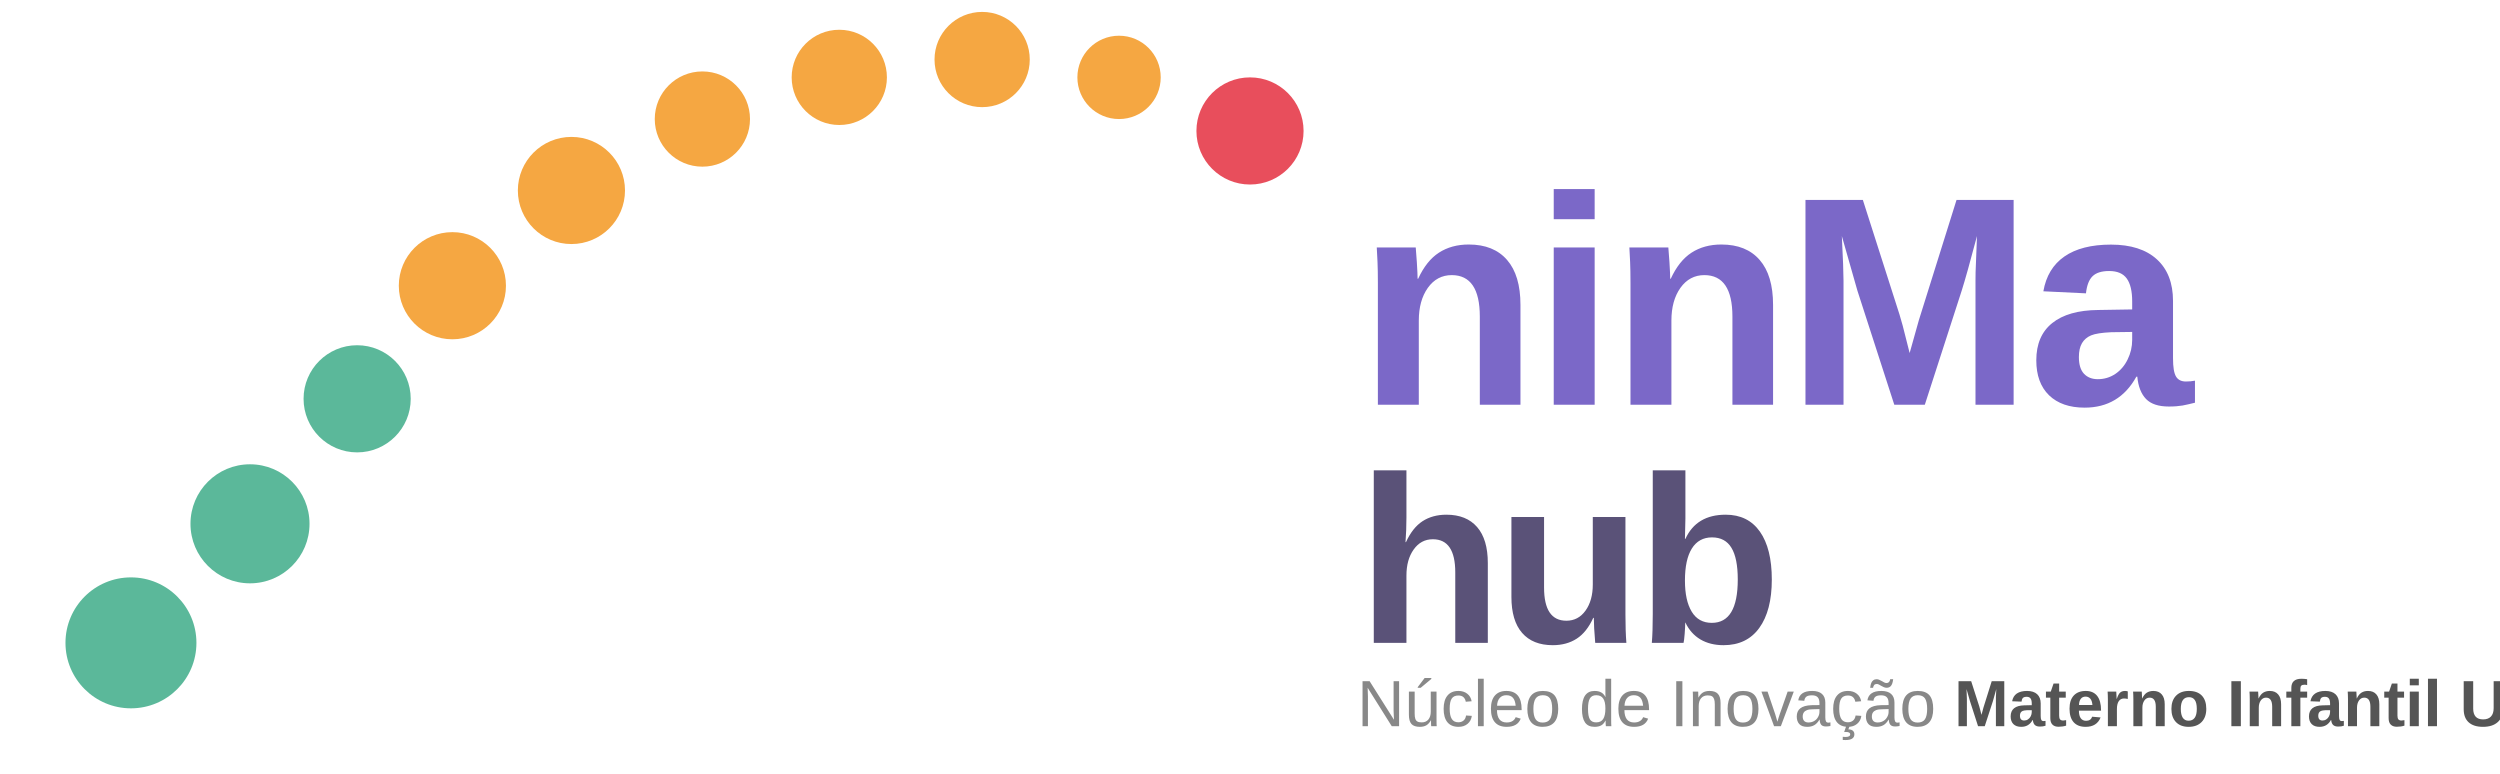
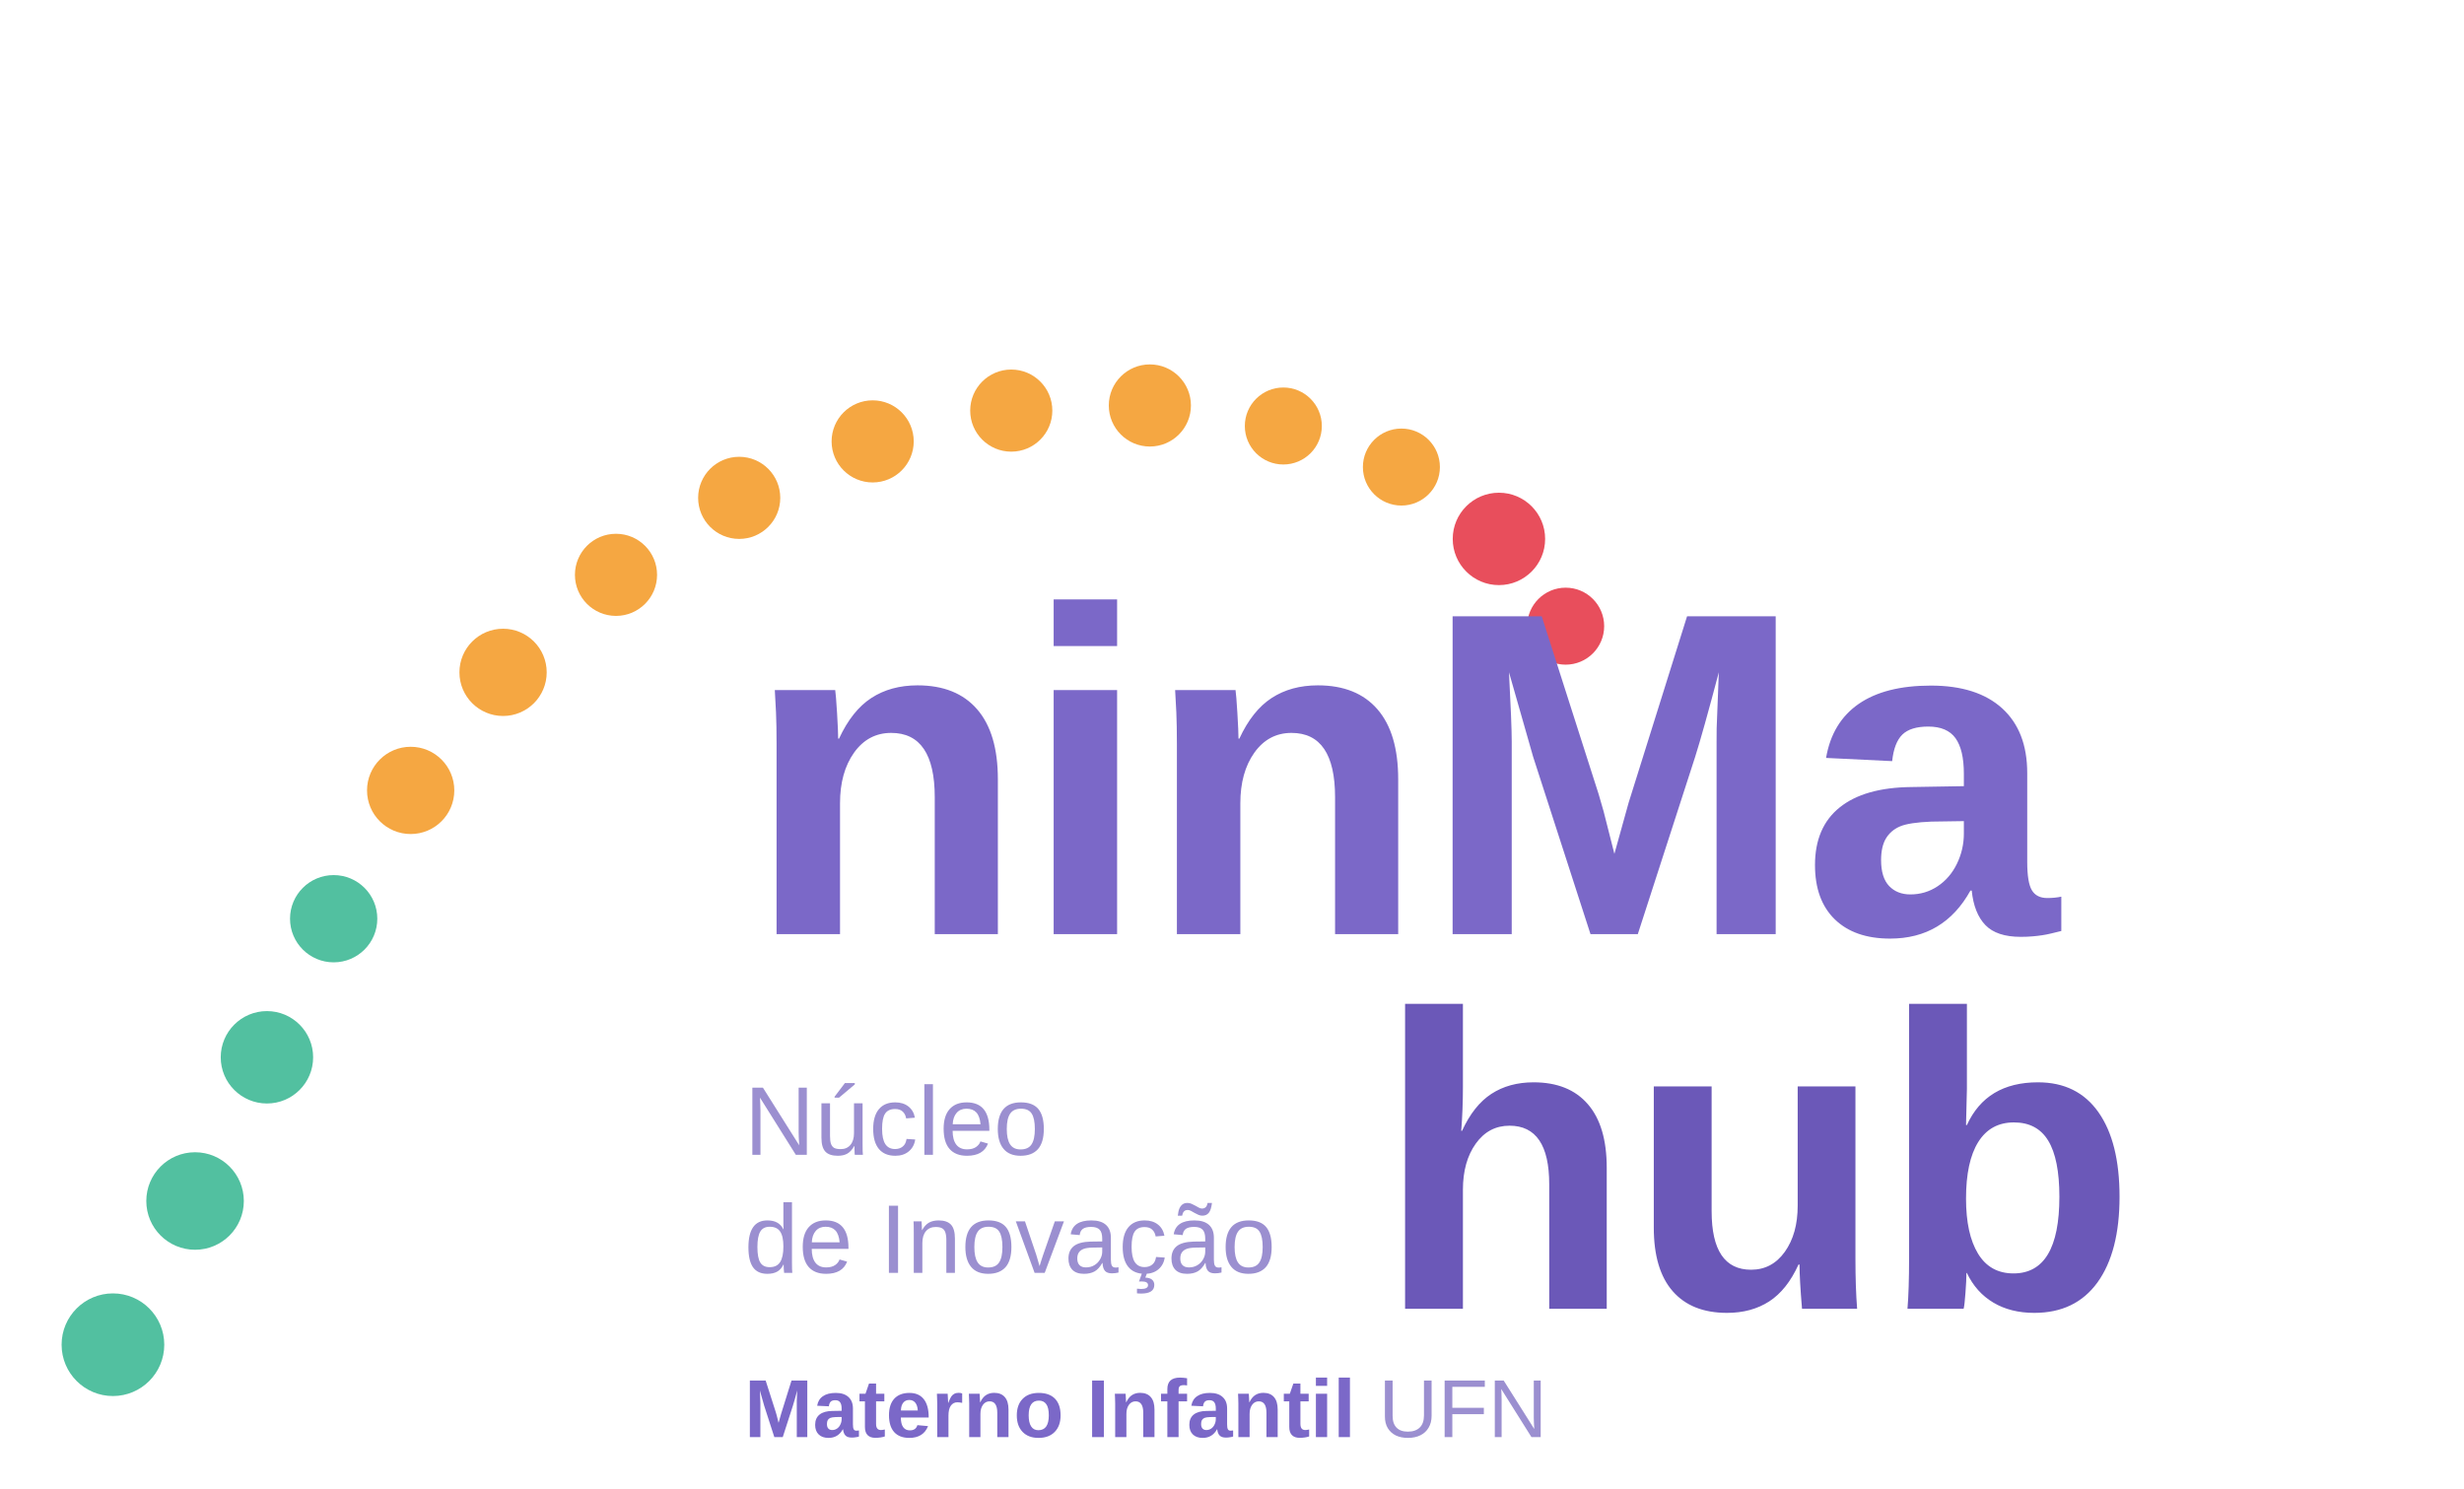
- <svg xmlns="http://www.w3.org/2000/svg" viewBox="0 0 420 130" width="420" height="130">
-   <circle cx="22" cy="108" r="11" fill="#5BB89A" />
-   <circle cx="42" cy="88" r="10" fill="#5BB89A" />
-   <circle cx="60" cy="67" r="9" fill="#5BB89A" />
-   <circle cx="76" cy="48" r="9" fill="#F5A742" />
-   <circle cx="96" cy="32" r="9" fill="#F5A742" />
-   <circle cx="118" cy="20" r="8" fill="#F5A742" />
-   <circle cx="141" cy="13" r="8" fill="#F5A742" />
-   <circle cx="165" cy="10" r="8" fill="#F5A742" />
-   <circle cx="188" cy="13" r="7" fill="#F5A742" />
-   <circle cx="210" cy="22" r="9" fill="#E84E5C" />
-   <text x="228" y="68" font-family="'Arial Rounded MT Bold', 'Nunito', Arial, sans-serif" font-size="50" font-weight="800" fill="#7B68C8" letter-spacing="-1">ninMa</text>
-   <text x="228" y="108" font-family="'Arial Rounded MT Bold', 'Nunito', Arial, sans-serif" font-size="40" font-weight="800" fill="#5A5278" letter-spacing="-1">hub</text>
-   <text x="228" y="122" font-family="Arial, sans-serif" font-size="11" fill="#888">Núcleo de Inovação  <tspan font-weight="bold" fill="#555">Materno Infantil UFN</tspan>
+ <svg xmlns="http://www.w3.org/2000/svg" viewBox="0 0 480 290">
+   <circle cx="22" cy="262" r="10" fill="#52C0A0" />
+   <circle cx="38" cy="234" r="9.5" fill="#52C0A0" />
+   <circle cx="52" cy="206" r="9" fill="#52C0A0" />
+   <circle cx="65" cy="179" r="8.5" fill="#52C0A0" />
+   <circle cx="80" cy="154" r="8.5" fill="#F5A742" />
+   <circle cx="98" cy="131" r="8.5" fill="#F5A742" />
+   <circle cx="120" cy="112" r="8" fill="#F5A742" />
+   <circle cx="144" cy="97" r="8" fill="#F5A742" />
+   <circle cx="170" cy="86" r="8" fill="#F5A742" />
+   <circle cx="197" cy="80" r="8" fill="#F5A742" />
+   <circle cx="224" cy="79" r="8" fill="#F5A742" />
+   <circle cx="250" cy="83" r="7.5" fill="#F5A742" />
+   <circle cx="273" cy="91" r="7.5" fill="#F5A742" />
+   <circle cx="292" cy="105" r="9" fill="#E84E5C" />
+   <circle cx="305" cy="122" r="7.5" fill="#E84E5C" />
+   <text x="145" y="182" font-family="'Arial Rounded MT Bold','Nunito','Varela Round',Arial,sans-serif" font-size="90" font-weight="800" fill="#7B68C8" letter-spacing="-1">ninMa</text>
+   <text x="145" y="225" font-family="Arial,sans-serif" font-size="19" fill="#9B8FD0">Núcleo</text>
+   <text x="145" y="248" font-family="Arial,sans-serif" font-size="19" fill="#9B8FD0">de Inovação</text>
+   <text x="268" y="255" font-family="'Arial Rounded MT Bold','Nunito','Varela Round',Arial,sans-serif" font-size="82" font-weight="800" fill="#6B58B8" letter-spacing="-1">hub</text>
+   <text x="145" y="280" font-family="Arial,sans-serif" font-size="16" fill="#7B68C8">
+     <tspan font-weight="bold">Materno Infantil</tspan>
+     <tspan fill="#9B8FD0"> UFN</tspan>
  </text>
</svg>
